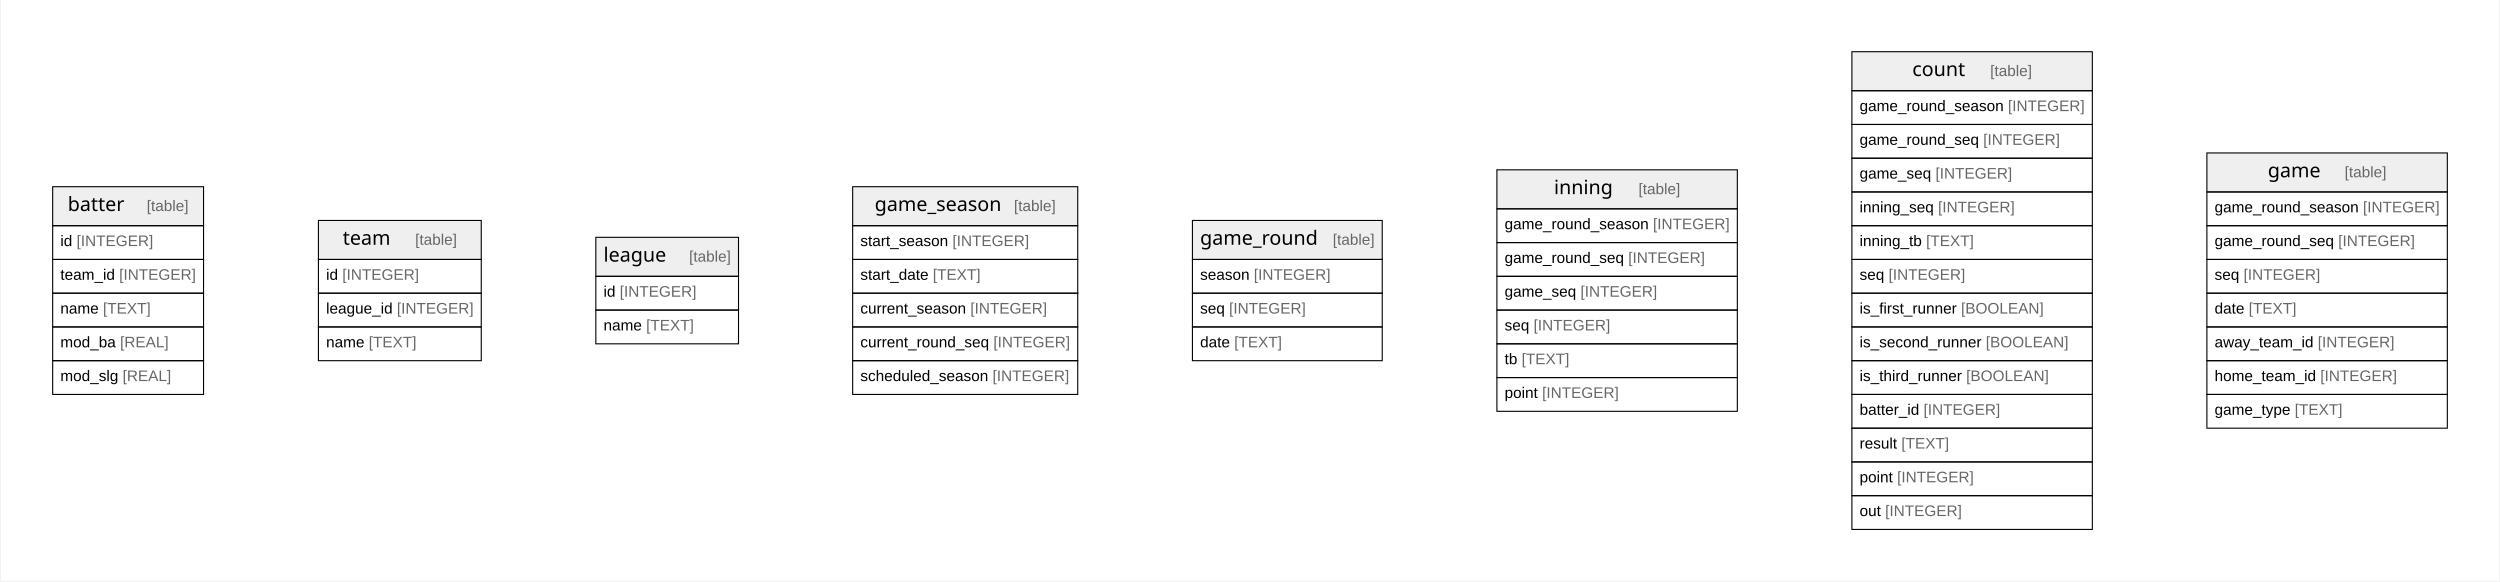
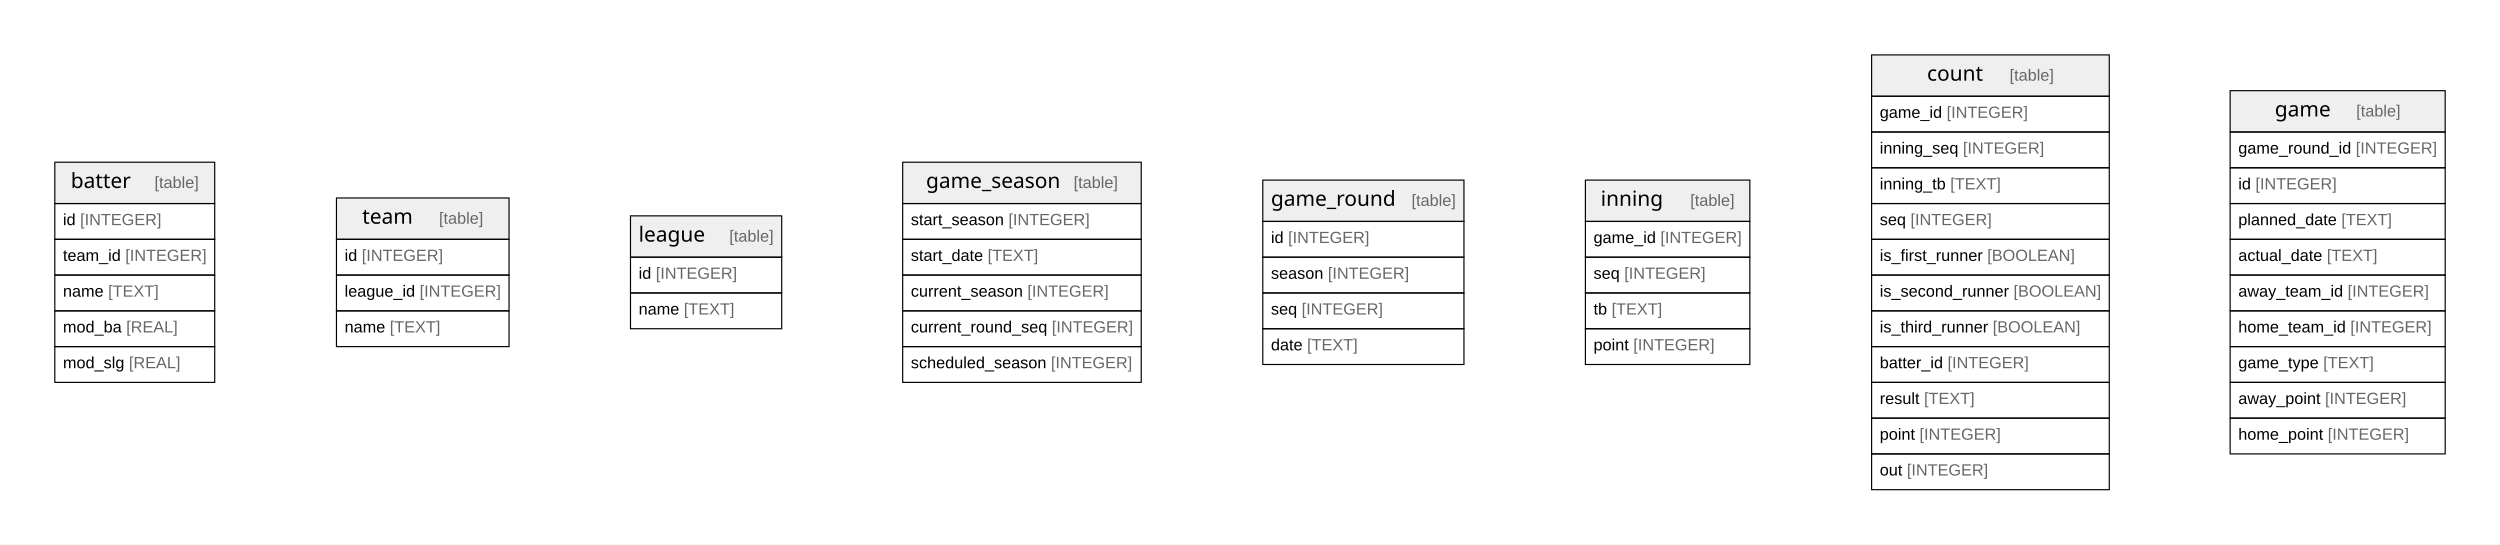
- <svg xmlns="http://www.w3.org/2000/svg" width="2280pt" height="530pt" viewBox="0.00 0.00 2279.97 530.40">
-   <g id="graph0" class="graph" transform="scale(1 1) rotate(0) translate(4 526.4)">
-     <polygon fill="white" stroke="none" points="-4,4 -4,-526.4 2275.97,-526.4 2275.97,4 -4,4" />
+ <svg xmlns="http://www.w3.org/2000/svg" width="2153pt" height="469pt" viewBox="0.00 0.00 2152.85 468.80">
+   <g id="graph0" class="graph" transform="scale(1 1) rotate(0) translate(4 464.8)">
+     <polygon fill="white" stroke="none" points="-4,4 -4,-464.8 2148.85,-464.8 2148.85,4 -4,4" />
    <g id="node1" class="node">
-       <polygon fill="#efefef" stroke="none" points="43.2,-320.4 43.2,-356 180.9,-356 180.9,-320.4 43.2,-320.4" />
-       <polygon fill="none" stroke="black" points="43.2,-320.4 43.2,-356 180.9,-356 180.9,-320.4 43.2,-320.4" />
-       <text text-anchor="start" x="56.94" y="-333.8" font-family="Arial Bold" font-size="18.00">batter</text>
-       <text text-anchor="start" x="97.91" y="-333.8" font-family="Arial" font-size="14.00">    </text>
-       <text text-anchor="start" x="129.03" y="-333.8" font-family="Arial" font-size="14.00" fill="#666666">[table]</text>
-       <polygon fill="none" stroke="black" points="43.2,-289.6 43.2,-320.4 180.9,-320.4 180.9,-289.6 43.2,-289.6" />
-       <text text-anchor="start" x="50.2" y="-301.8" font-family="Arial" font-size="14.00">id </text>
-       <text text-anchor="start" x="64.99" y="-301.8" font-family="Arial" font-size="14.00" fill="#666666">[INTEGER]</text>
+       <polygon fill="#efefef" stroke="none" points="43.2,-289.6 43.2,-325.2 180.9,-325.2 180.9,-289.6 43.2,-289.6" />
+       <polygon fill="none" stroke="black" points="43.2,-289.6 43.2,-325.2 180.9,-325.2 180.9,-289.6 43.2,-289.6" />
+       <text text-anchor="start" x="56.94" y="-303" font-family="Arial Bold" font-size="18.00">batter</text>
+       <text text-anchor="start" x="97.91" y="-303" font-family="Arial" font-size="14.00">    </text>
+       <text text-anchor="start" x="129.03" y="-303" font-family="Arial" font-size="14.00" fill="#666666">[table]</text>
      <polygon fill="none" stroke="black" points="43.2,-258.8 43.2,-289.6 180.9,-289.6 180.9,-258.8 43.2,-258.8" />
-       <text text-anchor="start" x="50.2" y="-271" font-family="Arial" font-size="14.00">team_id </text>
-       <text text-anchor="start" x="103.9" y="-271" font-family="Arial" font-size="14.00" fill="#666666">[INTEGER]</text>
+       <text text-anchor="start" x="50.2" y="-271" font-family="Arial" font-size="14.00">id </text>
+       <text text-anchor="start" x="64.99" y="-271" font-family="Arial" font-size="14.00" fill="#666666">[INTEGER]</text>
      <polygon fill="none" stroke="black" points="43.2,-228 43.2,-258.8 180.9,-258.8 180.9,-228 43.2,-228" />
-       <text text-anchor="start" x="50.2" y="-240.2" font-family="Arial" font-size="14.00">name </text>
-       <text text-anchor="start" x="89.11" y="-240.2" font-family="Arial" font-size="14.00" fill="#666666">[TEXT]</text>
+       <text text-anchor="start" x="50.2" y="-240.2" font-family="Arial" font-size="14.00">team_id </text>
+       <text text-anchor="start" x="103.9" y="-240.2" font-family="Arial" font-size="14.00" fill="#666666">[INTEGER]</text>
      <polygon fill="none" stroke="black" points="43.2,-197.2 43.2,-228 180.9,-228 180.9,-197.2 43.2,-197.2" />
-       <text text-anchor="start" x="50.2" y="-209.4" font-family="Arial" font-size="14.00">mod_ba </text>
-       <text text-anchor="start" x="104.68" y="-209.4" font-family="Arial" font-size="14.00" fill="#666666">[REAL]</text>
+       <text text-anchor="start" x="50.2" y="-209.4" font-family="Arial" font-size="14.00">name </text>
+       <text text-anchor="start" x="89.11" y="-209.4" font-family="Arial" font-size="14.00" fill="#666666">[TEXT]</text>
      <polygon fill="none" stroke="black" points="43.2,-166.4 43.2,-197.2 180.9,-197.2 180.9,-166.4 43.2,-166.4" />
-       <text text-anchor="start" x="50.2" y="-178.6" font-family="Arial" font-size="14.00">mod_slg </text>
-       <text text-anchor="start" x="107.01" y="-178.6" font-family="Arial" font-size="14.00" fill="#666666">[REAL]</text>
+       <text text-anchor="start" x="50.2" y="-178.6" font-family="Arial" font-size="14.00">mod_ba </text>
+       <text text-anchor="start" x="104.68" y="-178.6" font-family="Arial" font-size="14.00" fill="#666666">[REAL]</text>
+       <polygon fill="none" stroke="black" points="43.2,-135.6 43.2,-166.4 180.9,-166.4 180.9,-135.6 43.2,-135.6" />
+       <text text-anchor="start" x="50.2" y="-147.8" font-family="Arial" font-size="14.00">mod_slg </text>
+       <text text-anchor="start" x="107.01" y="-147.8" font-family="Arial" font-size="14.00" fill="#666666">[REAL]</text>
    </g>
    <g id="node2" class="node">
-       <polygon fill="#efefef" stroke="none" points="285.74,-289.6 285.74,-325.2 434.36,-325.2 434.36,-289.6 285.74,-289.6" />
-       <polygon fill="none" stroke="black" points="285.74,-289.6 285.74,-325.2 434.36,-325.2 434.36,-289.6 285.74,-289.6" />
-       <text text-anchor="start" x="307.93" y="-303" font-family="Arial Bold" font-size="18.00">team</text>
-       <text text-anchor="start" x="342.91" y="-303" font-family="Arial" font-size="14.00">    </text>
-       <text text-anchor="start" x="374.03" y="-303" font-family="Arial" font-size="14.00" fill="#666666">[table]</text>
-       <polygon fill="none" stroke="black" points="285.74,-258.8 285.74,-289.6 434.36,-289.6 434.36,-258.8 285.74,-258.8" />
-       <text text-anchor="start" x="292.74" y="-271" font-family="Arial" font-size="14.00">id </text>
-       <text text-anchor="start" x="307.53" y="-271" font-family="Arial" font-size="14.00" fill="#666666">[INTEGER]</text>
+       <polygon fill="#efefef" stroke="none" points="285.74,-258.8 285.74,-294.4 434.36,-294.4 434.36,-258.8 285.74,-258.8" />
+       <polygon fill="none" stroke="black" points="285.74,-258.8 285.74,-294.4 434.36,-294.4 434.36,-258.8 285.74,-258.8" />
+       <text text-anchor="start" x="307.93" y="-272.2" font-family="Arial Bold" font-size="18.00">team</text>
+       <text text-anchor="start" x="342.91" y="-272.2" font-family="Arial" font-size="14.00">    </text>
+       <text text-anchor="start" x="374.03" y="-272.2" font-family="Arial" font-size="14.00" fill="#666666">[table]</text>
      <polygon fill="none" stroke="black" points="285.74,-228 285.74,-258.8 434.36,-258.8 434.36,-228 285.74,-228" />
-       <text text-anchor="start" x="292.74" y="-240.2" font-family="Arial" font-size="14.00">league_id </text>
-       <text text-anchor="start" x="357.35" y="-240.2" font-family="Arial" font-size="14.00" fill="#666666">[INTEGER]</text>
+       <text text-anchor="start" x="292.74" y="-240.2" font-family="Arial" font-size="14.00">id </text>
+       <text text-anchor="start" x="307.53" y="-240.2" font-family="Arial" font-size="14.00" fill="#666666">[INTEGER]</text>
      <polygon fill="none" stroke="black" points="285.74,-197.2 285.74,-228 434.36,-228 434.36,-197.2 285.74,-197.2" />
-       <text text-anchor="start" x="292.74" y="-209.4" font-family="Arial" font-size="14.00">name </text>
-       <text text-anchor="start" x="331.65" y="-209.4" font-family="Arial" font-size="14.00" fill="#666666">[TEXT]</text>
+       <text text-anchor="start" x="292.74" y="-209.4" font-family="Arial" font-size="14.00">league_id </text>
+       <text text-anchor="start" x="357.35" y="-209.4" font-family="Arial" font-size="14.00" fill="#666666">[INTEGER]</text>
+       <polygon fill="none" stroke="black" points="285.74,-166.4 285.74,-197.2 434.36,-197.2 434.36,-166.4 285.74,-166.4" />
+       <text text-anchor="start" x="292.74" y="-178.6" font-family="Arial" font-size="14.00">name </text>
+       <text text-anchor="start" x="331.65" y="-178.6" font-family="Arial" font-size="14.00" fill="#666666">[TEXT]</text>
    </g>
    <g id="node3" class="node">
-       <polygon fill="#efefef" stroke="none" points="538.94,-274.2 538.94,-309.8 669.16,-309.8 669.16,-274.2 538.94,-274.2" />
-       <polygon fill="none" stroke="black" points="538.94,-274.2 538.94,-309.8 669.16,-309.8 669.16,-274.2 538.94,-274.2" />
-       <text text-anchor="start" x="545.94" y="-287.6" font-family="Arial Bold" font-size="18.00">league</text>
-       <text text-anchor="start" x="592.91" y="-287.6" font-family="Arial" font-size="14.00">    </text>
-       <text text-anchor="start" x="624.03" y="-287.6" font-family="Arial" font-size="14.00" fill="#666666">[table]</text>
-       <polygon fill="none" stroke="black" points="538.94,-243.4 538.94,-274.2 669.16,-274.2 669.16,-243.4 538.94,-243.4" />
-       <text text-anchor="start" x="545.94" y="-255.6" font-family="Arial" font-size="14.00">id </text>
-       <text text-anchor="start" x="560.73" y="-255.6" font-family="Arial" font-size="14.00" fill="#666666">[INTEGER]</text>
+       <polygon fill="#efefef" stroke="none" points="538.94,-243.4 538.94,-279 669.16,-279 669.16,-243.4 538.94,-243.4" />
+       <polygon fill="none" stroke="black" points="538.94,-243.4 538.94,-279 669.16,-279 669.16,-243.4 538.94,-243.4" />
+       <text text-anchor="start" x="545.94" y="-256.8" font-family="Arial Bold" font-size="18.00">league</text>
+       <text text-anchor="start" x="592.91" y="-256.8" font-family="Arial" font-size="14.00">    </text>
+       <text text-anchor="start" x="624.03" y="-256.8" font-family="Arial" font-size="14.00" fill="#666666">[table]</text>
      <polygon fill="none" stroke="black" points="538.94,-212.6 538.94,-243.4 669.16,-243.4 669.16,-212.6 538.94,-212.6" />
-       <text text-anchor="start" x="545.94" y="-224.8" font-family="Arial" font-size="14.00">name </text>
-       <text text-anchor="start" x="584.85" y="-224.8" font-family="Arial" font-size="14.00" fill="#666666">[TEXT]</text>
+       <text text-anchor="start" x="545.94" y="-224.8" font-family="Arial" font-size="14.00">id </text>
+       <text text-anchor="start" x="560.73" y="-224.8" font-family="Arial" font-size="14.00" fill="#666666">[INTEGER]</text>
+       <polygon fill="none" stroke="black" points="538.94,-181.8 538.94,-212.6 669.16,-212.6 669.16,-181.8 538.94,-181.8" />
+       <text text-anchor="start" x="545.94" y="-194" font-family="Arial" font-size="14.00">name </text>
+       <text text-anchor="start" x="584.85" y="-194" font-family="Arial" font-size="14.00" fill="#666666">[TEXT]</text>
    </g>
    <g id="node4" class="node">
-       <polygon fill="#efefef" stroke="none" points="773.34,-320.4 773.34,-356 978.76,-356 978.76,-320.4 773.34,-320.4" />
-       <polygon fill="none" stroke="black" points="773.34,-320.4 773.34,-356 978.76,-356 978.76,-320.4 773.34,-320.4" />
-       <text text-anchor="start" x="793.44" y="-333.8" font-family="Arial Bold" font-size="18.00">game_season</text>
-       <text text-anchor="start" x="889.41" y="-333.8" font-family="Arial" font-size="14.00">    </text>
-       <text text-anchor="start" x="920.53" y="-333.8" font-family="Arial" font-size="14.00" fill="#666666">[table]</text>
-       <polygon fill="none" stroke="black" points="773.34,-289.6 773.34,-320.4 978.76,-320.4 978.76,-289.6 773.34,-289.6" />
-       <text text-anchor="start" x="780.34" y="-301.8" font-family="Arial" font-size="14.00">start_season </text>
-       <text text-anchor="start" x="864.39" y="-301.8" font-family="Arial" font-size="14.00" fill="#666666">[INTEGER]</text>
+       <polygon fill="#efefef" stroke="none" points="773.34,-289.6 773.34,-325.2 978.76,-325.2 978.76,-289.6 773.34,-289.6" />
+       <polygon fill="none" stroke="black" points="773.34,-289.6 773.34,-325.2 978.76,-325.2 978.76,-289.6 773.34,-289.6" />
+       <text text-anchor="start" x="793.44" y="-303" font-family="Arial Bold" font-size="18.00">game_season</text>
+       <text text-anchor="start" x="889.41" y="-303" font-family="Arial" font-size="14.00">    </text>
+       <text text-anchor="start" x="920.53" y="-303" font-family="Arial" font-size="14.00" fill="#666666">[table]</text>
      <polygon fill="none" stroke="black" points="773.34,-258.8 773.34,-289.6 978.76,-289.6 978.76,-258.8 773.34,-258.8" />
-       <text text-anchor="start" x="780.34" y="-271" font-family="Arial" font-size="14.00">start_date </text>
-       <text text-anchor="start" x="846.49" y="-271" font-family="Arial" font-size="14.00" fill="#666666">[TEXT]</text>
+       <text text-anchor="start" x="780.34" y="-271" font-family="Arial" font-size="14.00">start_season </text>
+       <text text-anchor="start" x="864.39" y="-271" font-family="Arial" font-size="14.00" fill="#666666">[INTEGER]</text>
      <polygon fill="none" stroke="black" points="773.34,-228 773.34,-258.8 978.76,-258.8 978.76,-228 773.34,-228" />
-       <text text-anchor="start" x="780.34" y="-240.2" font-family="Arial" font-size="14.00">current_season </text>
-       <text text-anchor="start" x="880.73" y="-240.2" font-family="Arial" font-size="14.00" fill="#666666">[INTEGER]</text>
+       <text text-anchor="start" x="780.34" y="-240.2" font-family="Arial" font-size="14.00">start_date </text>
+       <text text-anchor="start" x="846.49" y="-240.2" font-family="Arial" font-size="14.00" fill="#666666">[TEXT]</text>
      <polygon fill="none" stroke="black" points="773.34,-197.2 773.34,-228 978.76,-228 978.76,-197.2 773.34,-197.2" />
-       <text text-anchor="start" x="780.34" y="-209.4" font-family="Arial" font-size="14.00">current_round_seq </text>
-       <text text-anchor="start" x="901.75" y="-209.4" font-family="Arial" font-size="14.00" fill="#666666">[INTEGER]</text>
+       <text text-anchor="start" x="780.34" y="-209.4" font-family="Arial" font-size="14.00">current_season </text>
+       <text text-anchor="start" x="880.73" y="-209.4" font-family="Arial" font-size="14.00" fill="#666666">[INTEGER]</text>
      <polygon fill="none" stroke="black" points="773.34,-166.4 773.34,-197.2 978.76,-197.2 978.76,-166.4 773.34,-166.4" />
-       <text text-anchor="start" x="780.34" y="-178.6" font-family="Arial" font-size="14.00">scheduled_season </text>
-       <text text-anchor="start" x="900.99" y="-178.6" font-family="Arial" font-size="14.00" fill="#666666">[INTEGER]</text>
+       <text text-anchor="start" x="780.34" y="-178.6" font-family="Arial" font-size="14.00">current_round_seq </text>
+       <text text-anchor="start" x="901.75" y="-178.6" font-family="Arial" font-size="14.00" fill="#666666">[INTEGER]</text>
+       <polygon fill="none" stroke="black" points="773.34,-135.6 773.34,-166.4 978.76,-166.4 978.76,-135.6 773.34,-135.6" />
+       <text text-anchor="start" x="780.34" y="-147.8" font-family="Arial" font-size="14.00">scheduled_season </text>
+       <text text-anchor="start" x="900.99" y="-147.8" font-family="Arial" font-size="14.00" fill="#666666">[INTEGER]</text>
    </g>
    <g id="node5" class="node">
-       <polygon fill="#efefef" stroke="none" points="1083.44,-289.6 1083.44,-325.2 1256.67,-325.2 1256.67,-289.6 1083.44,-289.6" />
-       <polygon fill="none" stroke="black" points="1083.44,-289.6 1083.44,-325.2 1256.67,-325.2 1256.67,-289.6 1083.44,-289.6" />
-       <text text-anchor="start" x="1090.44" y="-303" font-family="Arial Bold" font-size="18.00">game_round</text>
-       <text text-anchor="start" x="1180.41" y="-303" font-family="Arial" font-size="14.00">    </text>
-       <text text-anchor="start" x="1211.53" y="-303" font-family="Arial" font-size="14.00" fill="#666666">[table]</text>
-       <polygon fill="none" stroke="black" points="1083.44,-258.8 1083.44,-289.6 1256.67,-289.6 1256.67,-258.8 1083.44,-258.8" />
-       <text text-anchor="start" x="1090.44" y="-271" font-family="Arial" font-size="14.00">season </text>
-       <text text-anchor="start" x="1139.47" y="-271" font-family="Arial" font-size="14.00" fill="#666666">[INTEGER]</text>
-       <polygon fill="none" stroke="black" points="1083.44,-228 1083.44,-258.8 1256.67,-258.8 1256.67,-228 1083.44,-228" />
-       <text text-anchor="start" x="1090.44" y="-240.2" font-family="Arial" font-size="14.00">seq </text>
-       <text text-anchor="start" x="1116.9" y="-240.2" font-family="Arial" font-size="14.00" fill="#666666">[INTEGER]</text>
-       <polygon fill="none" stroke="black" points="1083.44,-197.2 1083.44,-228 1256.67,-228 1256.67,-197.2 1083.44,-197.2" />
-       <text text-anchor="start" x="1090.44" y="-209.4" font-family="Arial" font-size="14.00">date </text>
-       <text text-anchor="start" x="1121.58" y="-209.4" font-family="Arial" font-size="14.00" fill="#666666">[TEXT]</text>
+       <polygon fill="#efefef" stroke="none" points="1083.44,-274.2 1083.44,-309.8 1256.67,-309.8 1256.67,-274.2 1083.44,-274.2" />
+       <polygon fill="none" stroke="black" points="1083.44,-274.2 1083.44,-309.8 1256.67,-309.8 1256.67,-274.2 1083.44,-274.2" />
+       <text text-anchor="start" x="1090.44" y="-287.6" font-family="Arial Bold" font-size="18.00">game_round</text>
+       <text text-anchor="start" x="1180.41" y="-287.6" font-family="Arial" font-size="14.00">    </text>
+       <text text-anchor="start" x="1211.53" y="-287.6" font-family="Arial" font-size="14.00" fill="#666666">[table]</text>
+       <polygon fill="none" stroke="black" points="1083.44,-243.4 1083.44,-274.2 1256.67,-274.2 1256.67,-243.4 1083.44,-243.4" />
+       <text text-anchor="start" x="1090.44" y="-255.6" font-family="Arial" font-size="14.00">id </text>
+       <text text-anchor="start" x="1105.22" y="-255.6" font-family="Arial" font-size="14.00" fill="#666666">[INTEGER]</text>
+       <polygon fill="none" stroke="black" points="1083.44,-212.6 1083.44,-243.4 1256.67,-243.4 1256.67,-212.6 1083.44,-212.6" />
+       <text text-anchor="start" x="1090.44" y="-224.8" font-family="Arial" font-size="14.00">season </text>
+       <text text-anchor="start" x="1139.47" y="-224.8" font-family="Arial" font-size="14.00" fill="#666666">[INTEGER]</text>
+       <polygon fill="none" stroke="black" points="1083.44,-181.8 1083.44,-212.6 1256.67,-212.6 1256.67,-181.8 1083.44,-181.8" />
+       <text text-anchor="start" x="1090.44" y="-194" font-family="Arial" font-size="14.00">seq </text>
+       <text text-anchor="start" x="1116.9" y="-194" font-family="Arial" font-size="14.00" fill="#666666">[INTEGER]</text>
+       <polygon fill="none" stroke="black" points="1083.44,-151 1083.44,-181.8 1256.67,-181.8 1256.67,-151 1083.44,-151" />
+       <text text-anchor="start" x="1090.44" y="-163.2" font-family="Arial" font-size="14.00">date </text>
+       <text text-anchor="start" x="1121.58" y="-163.2" font-family="Arial" font-size="14.00" fill="#666666">[TEXT]</text>
    </g>
    <g id="node6" class="node">
-       <polygon fill="#efefef" stroke="none" points="1361.33,-335.8 1361.33,-371.4 1580.77,-371.4 1580.77,-335.8 1361.33,-335.8" />
-       <polygon fill="none" stroke="black" points="1361.33,-335.8 1361.33,-371.4 1580.77,-371.4 1580.77,-335.8 1361.33,-335.8" />
-       <text text-anchor="start" x="1413.42" y="-349.2" font-family="Arial Bold" font-size="18.00">inning</text>
-       <text text-anchor="start" x="1459.43" y="-349.2" font-family="Arial" font-size="14.00">    </text>
-       <text text-anchor="start" x="1490.54" y="-349.2" font-family="Arial" font-size="14.00" fill="#666666">[table]</text>
-       <polygon fill="none" stroke="black" points="1361.33,-305 1361.33,-335.8 1580.77,-335.8 1580.77,-305 1361.33,-305" />
-       <text text-anchor="start" x="1368.33" y="-317.2" font-family="Arial" font-size="14.00">game_round_season </text>
-       <text text-anchor="start" x="1503.76" y="-317.2" font-family="Arial" font-size="14.00" fill="#666666">[INTEGER]</text>
-       <polygon fill="none" stroke="black" points="1361.33,-274.2 1361.33,-305 1580.77,-305 1580.77,-274.2 1361.33,-274.2" />
-       <text text-anchor="start" x="1368.33" y="-286.4" font-family="Arial" font-size="14.00">game_round_seq </text>
-       <text text-anchor="start" x="1481.19" y="-286.4" font-family="Arial" font-size="14.00" fill="#666666">[INTEGER]</text>
-       <polygon fill="none" stroke="black" points="1361.33,-243.4 1361.33,-274.2 1580.77,-274.2 1580.77,-243.4 1361.33,-243.4" />
-       <text text-anchor="start" x="1368.33" y="-255.6" font-family="Arial" font-size="14.00">game_seq </text>
-       <text text-anchor="start" x="1437.6" y="-255.6" font-family="Arial" font-size="14.00" fill="#666666">[INTEGER]</text>
-       <polygon fill="none" stroke="black" points="1361.33,-212.6 1361.33,-243.4 1580.77,-243.4 1580.77,-212.6 1361.33,-212.6" />
-       <text text-anchor="start" x="1368.33" y="-224.8" font-family="Arial" font-size="14.00">seq </text>
-       <text text-anchor="start" x="1394.79" y="-224.8" font-family="Arial" font-size="14.00" fill="#666666">[INTEGER]</text>
-       <polygon fill="none" stroke="black" points="1361.33,-181.8 1361.33,-212.6 1580.77,-212.6 1580.77,-181.8 1361.33,-181.8" />
-       <text text-anchor="start" x="1368.33" y="-194" font-family="Arial" font-size="14.00">tb </text>
-       <text text-anchor="start" x="1383.9" y="-194" font-family="Arial" font-size="14.00" fill="#666666">[TEXT]</text>
-       <polygon fill="none" stroke="black" points="1361.33,-151 1361.33,-181.8 1580.77,-181.8 1580.77,-151 1361.33,-151" />
-       <text text-anchor="start" x="1368.33" y="-163.2" font-family="Arial" font-size="14.00">point </text>
-       <text text-anchor="start" x="1402.58" y="-163.2" font-family="Arial" font-size="14.00" fill="#666666">[INTEGER]</text>
+       <polygon fill="#efefef" stroke="none" points="1361.25,-274.2 1361.25,-309.8 1502.85,-309.8 1502.85,-274.2 1361.25,-274.2" />
+       <polygon fill="none" stroke="black" points="1361.25,-274.2 1361.25,-309.8 1502.85,-309.8 1502.85,-274.2 1361.25,-274.2" />
+       <text text-anchor="start" x="1374.42" y="-287.6" font-family="Arial Bold" font-size="18.00">inning</text>
+       <text text-anchor="start" x="1420.43" y="-287.6" font-family="Arial" font-size="14.00">    </text>
+       <text text-anchor="start" x="1451.54" y="-287.6" font-family="Arial" font-size="14.00" fill="#666666">[table]</text>
+       <polygon fill="none" stroke="black" points="1361.25,-243.4 1361.25,-274.2 1502.85,-274.2 1502.85,-243.4 1361.25,-243.4" />
+       <text text-anchor="start" x="1368.25" y="-255.6" font-family="Arial" font-size="14.00">game_id </text>
+       <text text-anchor="start" x="1425.84" y="-255.6" font-family="Arial" font-size="14.00" fill="#666666">[INTEGER]</text>
+       <polygon fill="none" stroke="black" points="1361.25,-212.6 1361.25,-243.4 1502.85,-243.4 1502.85,-212.6 1361.25,-212.6" />
+       <text text-anchor="start" x="1368.25" y="-224.8" font-family="Arial" font-size="14.00">seq </text>
+       <text text-anchor="start" x="1394.71" y="-224.8" font-family="Arial" font-size="14.00" fill="#666666">[INTEGER]</text>
+       <polygon fill="none" stroke="black" points="1361.25,-181.8 1361.25,-212.6 1502.85,-212.6 1502.85,-181.8 1361.25,-181.8" />
+       <text text-anchor="start" x="1368.25" y="-194" font-family="Arial" font-size="14.00">tb </text>
+       <text text-anchor="start" x="1383.82" y="-194" font-family="Arial" font-size="14.00" fill="#666666">[TEXT]</text>
+       <polygon fill="none" stroke="black" points="1361.25,-151 1361.25,-181.8 1502.85,-181.8 1502.85,-151 1361.25,-151" />
+       <text text-anchor="start" x="1368.25" y="-163.2" font-family="Arial" font-size="14.00">point </text>
+       <text text-anchor="start" x="1402.5" y="-163.2" font-family="Arial" font-size="14.00" fill="#666666">[INTEGER]</text>
    </g>
    <g id="node7" class="node">
-       <polygon fill="#efefef" stroke="none" points="1685.33,-443.6 1685.33,-479.2 1904.77,-479.2 1904.77,-443.6 1685.33,-443.6" />
-       <polygon fill="none" stroke="black" points="1685.33,-443.6 1685.33,-479.2 1904.77,-479.2 1904.77,-443.6 1685.33,-443.6" />
-       <text text-anchor="start" x="1740.43" y="-457" font-family="Arial Bold" font-size="18.00">count</text>
-       <text text-anchor="start" x="1780.42" y="-457" font-family="Arial" font-size="14.00">    </text>
-       <text text-anchor="start" x="1811.54" y="-457" font-family="Arial" font-size="14.00" fill="#666666">[table]</text>
-       <polygon fill="none" stroke="black" points="1685.33,-412.8 1685.33,-443.6 1904.77,-443.6 1904.77,-412.8 1685.33,-412.8" />
-       <text text-anchor="start" x="1692.33" y="-425" font-family="Arial" font-size="14.00">game_round_season </text>
-       <text text-anchor="start" x="1827.76" y="-425" font-family="Arial" font-size="14.00" fill="#666666">[INTEGER]</text>
-       <polygon fill="none" stroke="black" points="1685.33,-382 1685.33,-412.8 1904.77,-412.8 1904.77,-382 1685.33,-382" />
-       <text text-anchor="start" x="1692.33" y="-394.2" font-family="Arial" font-size="14.00">game_round_seq </text>
-       <text text-anchor="start" x="1805.19" y="-394.2" font-family="Arial" font-size="14.00" fill="#666666">[INTEGER]</text>
-       <polygon fill="none" stroke="black" points="1685.33,-351.2 1685.33,-382 1904.77,-382 1904.77,-351.2 1685.33,-351.2" />
-       <text text-anchor="start" x="1692.33" y="-363.4" font-family="Arial" font-size="14.00">game_seq </text>
-       <text text-anchor="start" x="1761.6" y="-363.4" font-family="Arial" font-size="14.00" fill="#666666">[INTEGER]</text>
-       <polygon fill="none" stroke="black" points="1685.33,-320.4 1685.33,-351.2 1904.77,-351.2 1904.77,-320.4 1685.33,-320.4" />
-       <text text-anchor="start" x="1692.33" y="-332.6" font-family="Arial" font-size="14.00">inning_seq </text>
-       <text text-anchor="start" x="1763.94" y="-332.6" font-family="Arial" font-size="14.00" fill="#666666">[INTEGER]</text>
-       <polygon fill="none" stroke="black" points="1685.33,-289.6 1685.33,-320.4 1904.77,-320.4 1904.77,-289.6 1685.33,-289.6" />
-       <text text-anchor="start" x="1692.33" y="-301.8" font-family="Arial" font-size="14.00">inning_tb </text>
-       <text text-anchor="start" x="1753.05" y="-301.8" font-family="Arial" font-size="14.00" fill="#666666">[TEXT]</text>
-       <polygon fill="none" stroke="black" points="1685.33,-258.8 1685.33,-289.6 1904.77,-289.6 1904.77,-258.8 1685.33,-258.8" />
-       <text text-anchor="start" x="1692.33" y="-271" font-family="Arial" font-size="14.00">seq </text>
-       <text text-anchor="start" x="1718.79" y="-271" font-family="Arial" font-size="14.00" fill="#666666">[INTEGER]</text>
-       <polygon fill="none" stroke="black" points="1685.33,-228 1685.33,-258.8 1904.77,-258.8 1904.77,-228 1685.33,-228" />
-       <text text-anchor="start" x="1692.33" y="-240.2" font-family="Arial" font-size="14.00">is_first_runner </text>
-       <text text-anchor="start" x="1784.92" y="-240.2" font-family="Arial" font-size="14.00" fill="#666666">[BOOLEAN]</text>
-       <polygon fill="none" stroke="black" points="1685.33,-197.2 1685.33,-228 1904.77,-228 1904.77,-197.2 1685.33,-197.2" />
-       <text text-anchor="start" x="1692.33" y="-209.4" font-family="Arial" font-size="14.00">is_second_runner </text>
-       <text text-anchor="start" x="1807.52" y="-209.4" font-family="Arial" font-size="14.00" fill="#666666">[BOOLEAN]</text>
-       <polygon fill="none" stroke="black" points="1685.33,-166.4 1685.33,-197.2 1904.77,-197.2 1904.77,-166.4 1685.33,-166.4" />
-       <text text-anchor="start" x="1692.33" y="-178.6" font-family="Arial" font-size="14.00">is_third_runner </text>
-       <text text-anchor="start" x="1789.61" y="-178.6" font-family="Arial" font-size="14.00" fill="#666666">[BOOLEAN]</text>
-       <polygon fill="none" stroke="black" points="1685.33,-135.6 1685.33,-166.4 1904.77,-166.4 1904.77,-135.6 1685.33,-135.6" />
-       <text text-anchor="start" x="1692.33" y="-147.8" font-family="Arial" font-size="14.00">batter_id </text>
-       <text text-anchor="start" x="1750.7" y="-147.8" font-family="Arial" font-size="14.00" fill="#666666">[INTEGER]</text>
-       <polygon fill="none" stroke="black" points="1685.33,-104.8 1685.33,-135.6 1904.77,-135.6 1904.77,-104.8 1685.33,-104.8" />
-       <text text-anchor="start" x="1692.33" y="-117" font-family="Arial" font-size="14.00">result </text>
-       <text text-anchor="start" x="1730.46" y="-117" font-family="Arial" font-size="14.00" fill="#666666">[TEXT]</text>
-       <polygon fill="none" stroke="black" points="1685.33,-74 1685.33,-104.8 1904.77,-104.8 1904.77,-74 1685.33,-74" />
-       <text text-anchor="start" x="1692.33" y="-86.2" font-family="Arial" font-size="14.00">point </text>
-       <text text-anchor="start" x="1726.58" y="-86.2" font-family="Arial" font-size="14.00" fill="#666666">[INTEGER]</text>
-       <polygon fill="none" stroke="black" points="1685.33,-43.2 1685.33,-74 1904.77,-74 1904.77,-43.2 1685.33,-43.2" />
-       <text text-anchor="start" x="1692.33" y="-55.4" font-family="Arial" font-size="14.00">out </text>
-       <text text-anchor="start" x="1715.68" y="-55.4" font-family="Arial" font-size="14.00" fill="#666666">[INTEGER]</text>
+       <polygon fill="#efefef" stroke="none" points="1607.72,-382 1607.72,-417.6 1812.38,-417.6 1812.38,-382 1607.72,-382" />
+       <polygon fill="none" stroke="black" points="1607.72,-382 1607.72,-417.6 1812.38,-417.6 1812.38,-382 1607.72,-382" />
+       <text text-anchor="start" x="1655.43" y="-395.4" font-family="Arial Bold" font-size="18.00">count</text>
+       <text text-anchor="start" x="1695.42" y="-395.4" font-family="Arial" font-size="14.00">    </text>
+       <text text-anchor="start" x="1726.54" y="-395.4" font-family="Arial" font-size="14.00" fill="#666666">[table]</text>
+       <polygon fill="none" stroke="black" points="1607.72,-351.2 1607.72,-382 1812.38,-382 1812.38,-351.2 1607.72,-351.2" />
+       <text text-anchor="start" x="1614.72" y="-363.4" font-family="Arial" font-size="14.00">game_id </text>
+       <text text-anchor="start" x="1672.32" y="-363.4" font-family="Arial" font-size="14.00" fill="#666666">[INTEGER]</text>
+       <polygon fill="none" stroke="black" points="1607.72,-320.4 1607.72,-351.2 1812.38,-351.2 1812.38,-320.4 1607.72,-320.4" />
+       <text text-anchor="start" x="1614.72" y="-332.6" font-family="Arial" font-size="14.00">inning_seq </text>
+       <text text-anchor="start" x="1686.34" y="-332.6" font-family="Arial" font-size="14.00" fill="#666666">[INTEGER]</text>
+       <polygon fill="none" stroke="black" points="1607.72,-289.6 1607.72,-320.4 1812.38,-320.4 1812.38,-289.6 1607.72,-289.6" />
+       <text text-anchor="start" x="1614.72" y="-301.8" font-family="Arial" font-size="14.00">inning_tb </text>
+       <text text-anchor="start" x="1675.44" y="-301.8" font-family="Arial" font-size="14.00" fill="#666666">[TEXT]</text>
+       <polygon fill="none" stroke="black" points="1607.72,-258.8 1607.72,-289.6 1812.38,-289.6 1812.38,-258.8 1607.72,-258.8" />
+       <text text-anchor="start" x="1614.72" y="-271" font-family="Arial" font-size="14.00">seq </text>
+       <text text-anchor="start" x="1641.19" y="-271" font-family="Arial" font-size="14.00" fill="#666666">[INTEGER]</text>
+       <polygon fill="none" stroke="black" points="1607.72,-228 1607.72,-258.8 1812.38,-258.8 1812.38,-228 1607.72,-228" />
+       <text text-anchor="start" x="1614.72" y="-240.2" font-family="Arial" font-size="14.00">is_first_runner </text>
+       <text text-anchor="start" x="1707.32" y="-240.2" font-family="Arial" font-size="14.00" fill="#666666">[BOOLEAN]</text>
+       <polygon fill="none" stroke="black" points="1607.72,-197.2 1607.72,-228 1812.38,-228 1812.38,-197.2 1607.72,-197.2" />
+       <text text-anchor="start" x="1614.72" y="-209.4" font-family="Arial" font-size="14.00">is_second_runner </text>
+       <text text-anchor="start" x="1729.91" y="-209.4" font-family="Arial" font-size="14.00" fill="#666666">[BOOLEAN]</text>
+       <polygon fill="none" stroke="black" points="1607.72,-166.4 1607.72,-197.2 1812.38,-197.2 1812.38,-166.4 1607.72,-166.4" />
+       <text text-anchor="start" x="1614.72" y="-178.6" font-family="Arial" font-size="14.00">is_third_runner </text>
+       <text text-anchor="start" x="1712" y="-178.6" font-family="Arial" font-size="14.00" fill="#666666">[BOOLEAN]</text>
+       <polygon fill="none" stroke="black" points="1607.72,-135.6 1607.72,-166.4 1812.38,-166.4 1812.38,-135.6 1607.72,-135.6" />
+       <text text-anchor="start" x="1614.72" y="-147.8" font-family="Arial" font-size="14.00">batter_id </text>
+       <text text-anchor="start" x="1673.1" y="-147.8" font-family="Arial" font-size="14.00" fill="#666666">[INTEGER]</text>
+       <polygon fill="none" stroke="black" points="1607.72,-104.8 1607.72,-135.6 1812.38,-135.6 1812.38,-104.8 1607.72,-104.8" />
+       <text text-anchor="start" x="1614.72" y="-117" font-family="Arial" font-size="14.00">result </text>
+       <text text-anchor="start" x="1652.85" y="-117" font-family="Arial" font-size="14.00" fill="#666666">[TEXT]</text>
+       <polygon fill="none" stroke="black" points="1607.72,-74 1607.72,-104.8 1812.38,-104.8 1812.38,-74 1607.72,-74" />
+       <text text-anchor="start" x="1614.72" y="-86.2" font-family="Arial" font-size="14.00">point </text>
+       <text text-anchor="start" x="1648.97" y="-86.2" font-family="Arial" font-size="14.00" fill="#666666">[INTEGER]</text>
+       <polygon fill="none" stroke="black" points="1607.72,-43.2 1607.72,-74 1812.38,-74 1812.38,-43.2 1607.72,-43.2" />
+       <text text-anchor="start" x="1614.72" y="-55.4" font-family="Arial" font-size="14.00">out </text>
+       <text text-anchor="start" x="1638.08" y="-55.4" font-family="Arial" font-size="14.00" fill="#666666">[INTEGER]</text>
    </g>
    <g id="node8" class="node">
-       <polygon fill="#efefef" stroke="none" points="2009.33,-351.2 2009.33,-386.8 2228.77,-386.8 2228.77,-351.2 2009.33,-351.2" />
-       <polygon fill="none" stroke="black" points="2009.33,-351.2 2009.33,-386.8 2228.77,-386.8 2228.77,-351.2 2009.33,-351.2" />
-       <text text-anchor="start" x="2064.93" y="-364.6" font-family="Arial Bold" font-size="18.00">game</text>
-       <text text-anchor="start" x="2103.91" y="-364.6" font-family="Arial" font-size="14.00">    </text>
-       <text text-anchor="start" x="2135.03" y="-364.6" font-family="Arial" font-size="14.00" fill="#666666">[table]</text>
-       <polygon fill="none" stroke="black" points="2009.33,-320.4 2009.33,-351.2 2228.77,-351.2 2228.77,-320.4 2009.33,-320.4" />
-       <text text-anchor="start" x="2016.33" y="-332.6" font-family="Arial" font-size="14.00">game_round_season </text>
-       <text text-anchor="start" x="2151.76" y="-332.6" font-family="Arial" font-size="14.00" fill="#666666">[INTEGER]</text>
-       <polygon fill="none" stroke="black" points="2009.33,-289.6 2009.33,-320.4 2228.77,-320.4 2228.77,-289.6 2009.33,-289.6" />
-       <text text-anchor="start" x="2016.33" y="-301.8" font-family="Arial" font-size="14.00">game_round_seq </text>
-       <text text-anchor="start" x="2129.19" y="-301.8" font-family="Arial" font-size="14.00" fill="#666666">[INTEGER]</text>
-       <polygon fill="none" stroke="black" points="2009.33,-258.8 2009.33,-289.6 2228.77,-289.6 2228.77,-258.8 2009.33,-258.8" />
-       <text text-anchor="start" x="2016.33" y="-271" font-family="Arial" font-size="14.00">seq </text>
-       <text text-anchor="start" x="2042.79" y="-271" font-family="Arial" font-size="14.00" fill="#666666">[INTEGER]</text>
-       <polygon fill="none" stroke="black" points="2009.33,-228 2009.33,-258.8 2228.77,-258.8 2228.77,-228 2009.33,-228" />
-       <text text-anchor="start" x="2016.33" y="-240.2" font-family="Arial" font-size="14.00">date </text>
-       <text text-anchor="start" x="2047.47" y="-240.2" font-family="Arial" font-size="14.00" fill="#666666">[TEXT]</text>
-       <polygon fill="none" stroke="black" points="2009.33,-197.2 2009.33,-228 2228.77,-228 2228.77,-197.2 2009.33,-197.2" />
-       <text text-anchor="start" x="2016.33" y="-209.4" font-family="Arial" font-size="14.00">away_team_id </text>
-       <text text-anchor="start" x="2110.5" y="-209.4" font-family="Arial" font-size="14.00" fill="#666666">[INTEGER]</text>
-       <polygon fill="none" stroke="black" points="2009.33,-166.4 2009.33,-197.2 2228.77,-197.2 2228.77,-166.4 2009.33,-166.4" />
-       <text text-anchor="start" x="2016.33" y="-178.6" font-family="Arial" font-size="14.00">home_team_id </text>
-       <text text-anchor="start" x="2112.83" y="-178.6" font-family="Arial" font-size="14.00" fill="#666666">[INTEGER]</text>
-       <polygon fill="none" stroke="black" points="2009.33,-135.6 2009.33,-166.4 2228.77,-166.4 2228.77,-135.6 2009.33,-135.6" />
-       <text text-anchor="start" x="2016.33" y="-147.8" font-family="Arial" font-size="14.00">game_type </text>
-       <text text-anchor="start" x="2089.49" y="-147.8" font-family="Arial" font-size="14.00" fill="#666666">[TEXT]</text>
+       <polygon fill="#efefef" stroke="none" points="1916.46,-351.2 1916.46,-386.8 2101.65,-386.8 2101.65,-351.2 1916.46,-351.2" />
+       <polygon fill="none" stroke="black" points="1916.46,-351.2 1916.46,-386.8 2101.65,-386.8 2101.65,-351.2 1916.46,-351.2" />
+       <text text-anchor="start" x="1954.93" y="-364.6" font-family="Arial Bold" font-size="18.00">game</text>
+       <text text-anchor="start" x="1993.91" y="-364.6" font-family="Arial" font-size="14.00">    </text>
+       <text text-anchor="start" x="2025.03" y="-364.6" font-family="Arial" font-size="14.00" fill="#666666">[table]</text>
+       <polygon fill="none" stroke="black" points="1916.46,-320.4 1916.46,-351.2 2101.65,-351.2 2101.65,-320.4 1916.46,-320.4" />
+       <text text-anchor="start" x="1923.46" y="-332.6" font-family="Arial" font-size="14.00">game_round_id </text>
+       <text text-anchor="start" x="2024.64" y="-332.6" font-family="Arial" font-size="14.00" fill="#666666">[INTEGER]</text>
+       <polygon fill="none" stroke="black" points="1916.46,-289.6 1916.46,-320.4 2101.65,-320.4 2101.65,-289.6 1916.46,-289.6" />
+       <text text-anchor="start" x="1923.46" y="-301.8" font-family="Arial" font-size="14.00">id </text>
+       <text text-anchor="start" x="1938.24" y="-301.8" font-family="Arial" font-size="14.00" fill="#666666">[INTEGER]</text>
+       <polygon fill="none" stroke="black" points="1916.46,-258.8 1916.46,-289.6 2101.65,-289.6 2101.65,-258.8 1916.46,-258.8" />
+       <text text-anchor="start" x="1923.46" y="-271" font-family="Arial" font-size="14.00">planned_date </text>
+       <text text-anchor="start" x="2012.21" y="-271" font-family="Arial" font-size="14.00" fill="#666666">[TEXT]</text>
+       <polygon fill="none" stroke="black" points="1916.46,-228 1916.46,-258.8 2101.65,-258.8 2101.65,-228 1916.46,-228" />
+       <text text-anchor="start" x="1923.46" y="-240.2" font-family="Arial" font-size="14.00">actual_date </text>
+       <text text-anchor="start" x="1999.74" y="-240.2" font-family="Arial" font-size="14.00" fill="#666666">[TEXT]</text>
+       <polygon fill="none" stroke="black" points="1916.46,-197.2 1916.46,-228 2101.65,-228 2101.65,-197.2 1916.46,-197.2" />
+       <text text-anchor="start" x="1923.46" y="-209.4" font-family="Arial" font-size="14.00">away_team_id </text>
+       <text text-anchor="start" x="2017.62" y="-209.4" font-family="Arial" font-size="14.00" fill="#666666">[INTEGER]</text>
+       <polygon fill="none" stroke="black" points="1916.46,-166.4 1916.46,-197.2 2101.65,-197.2 2101.65,-166.4 1916.46,-166.4" />
+       <text text-anchor="start" x="1923.46" y="-178.6" font-family="Arial" font-size="14.00">home_team_id </text>
+       <text text-anchor="start" x="2019.96" y="-178.6" font-family="Arial" font-size="14.00" fill="#666666">[INTEGER]</text>
+       <polygon fill="none" stroke="black" points="1916.46,-135.6 1916.46,-166.4 2101.65,-166.4 2101.65,-135.6 1916.46,-135.6" />
+       <text text-anchor="start" x="1923.46" y="-147.8" font-family="Arial" font-size="14.00">game_type </text>
+       <text text-anchor="start" x="1996.61" y="-147.8" font-family="Arial" font-size="14.00" fill="#666666">[TEXT]</text>
+       <polygon fill="none" stroke="black" points="1916.46,-104.8 1916.46,-135.6 2101.65,-135.6 2101.65,-104.8 1916.46,-104.8" />
+       <text text-anchor="start" x="1923.46" y="-117" font-family="Arial" font-size="14.00">away_point </text>
+       <text text-anchor="start" x="1998.17" y="-117" font-family="Arial" font-size="14.00" fill="#666666">[INTEGER]</text>
+       <polygon fill="none" stroke="black" points="1916.46,-74 1916.46,-104.8 2101.65,-104.8 2101.65,-74 1916.46,-74" />
+       <text text-anchor="start" x="1923.46" y="-86.2" font-family="Arial" font-size="14.00">home_point </text>
+       <text text-anchor="start" x="2000.51" y="-86.2" font-family="Arial" font-size="14.00" fill="#666666">[INTEGER]</text>
    </g>
  </g>
</svg>
